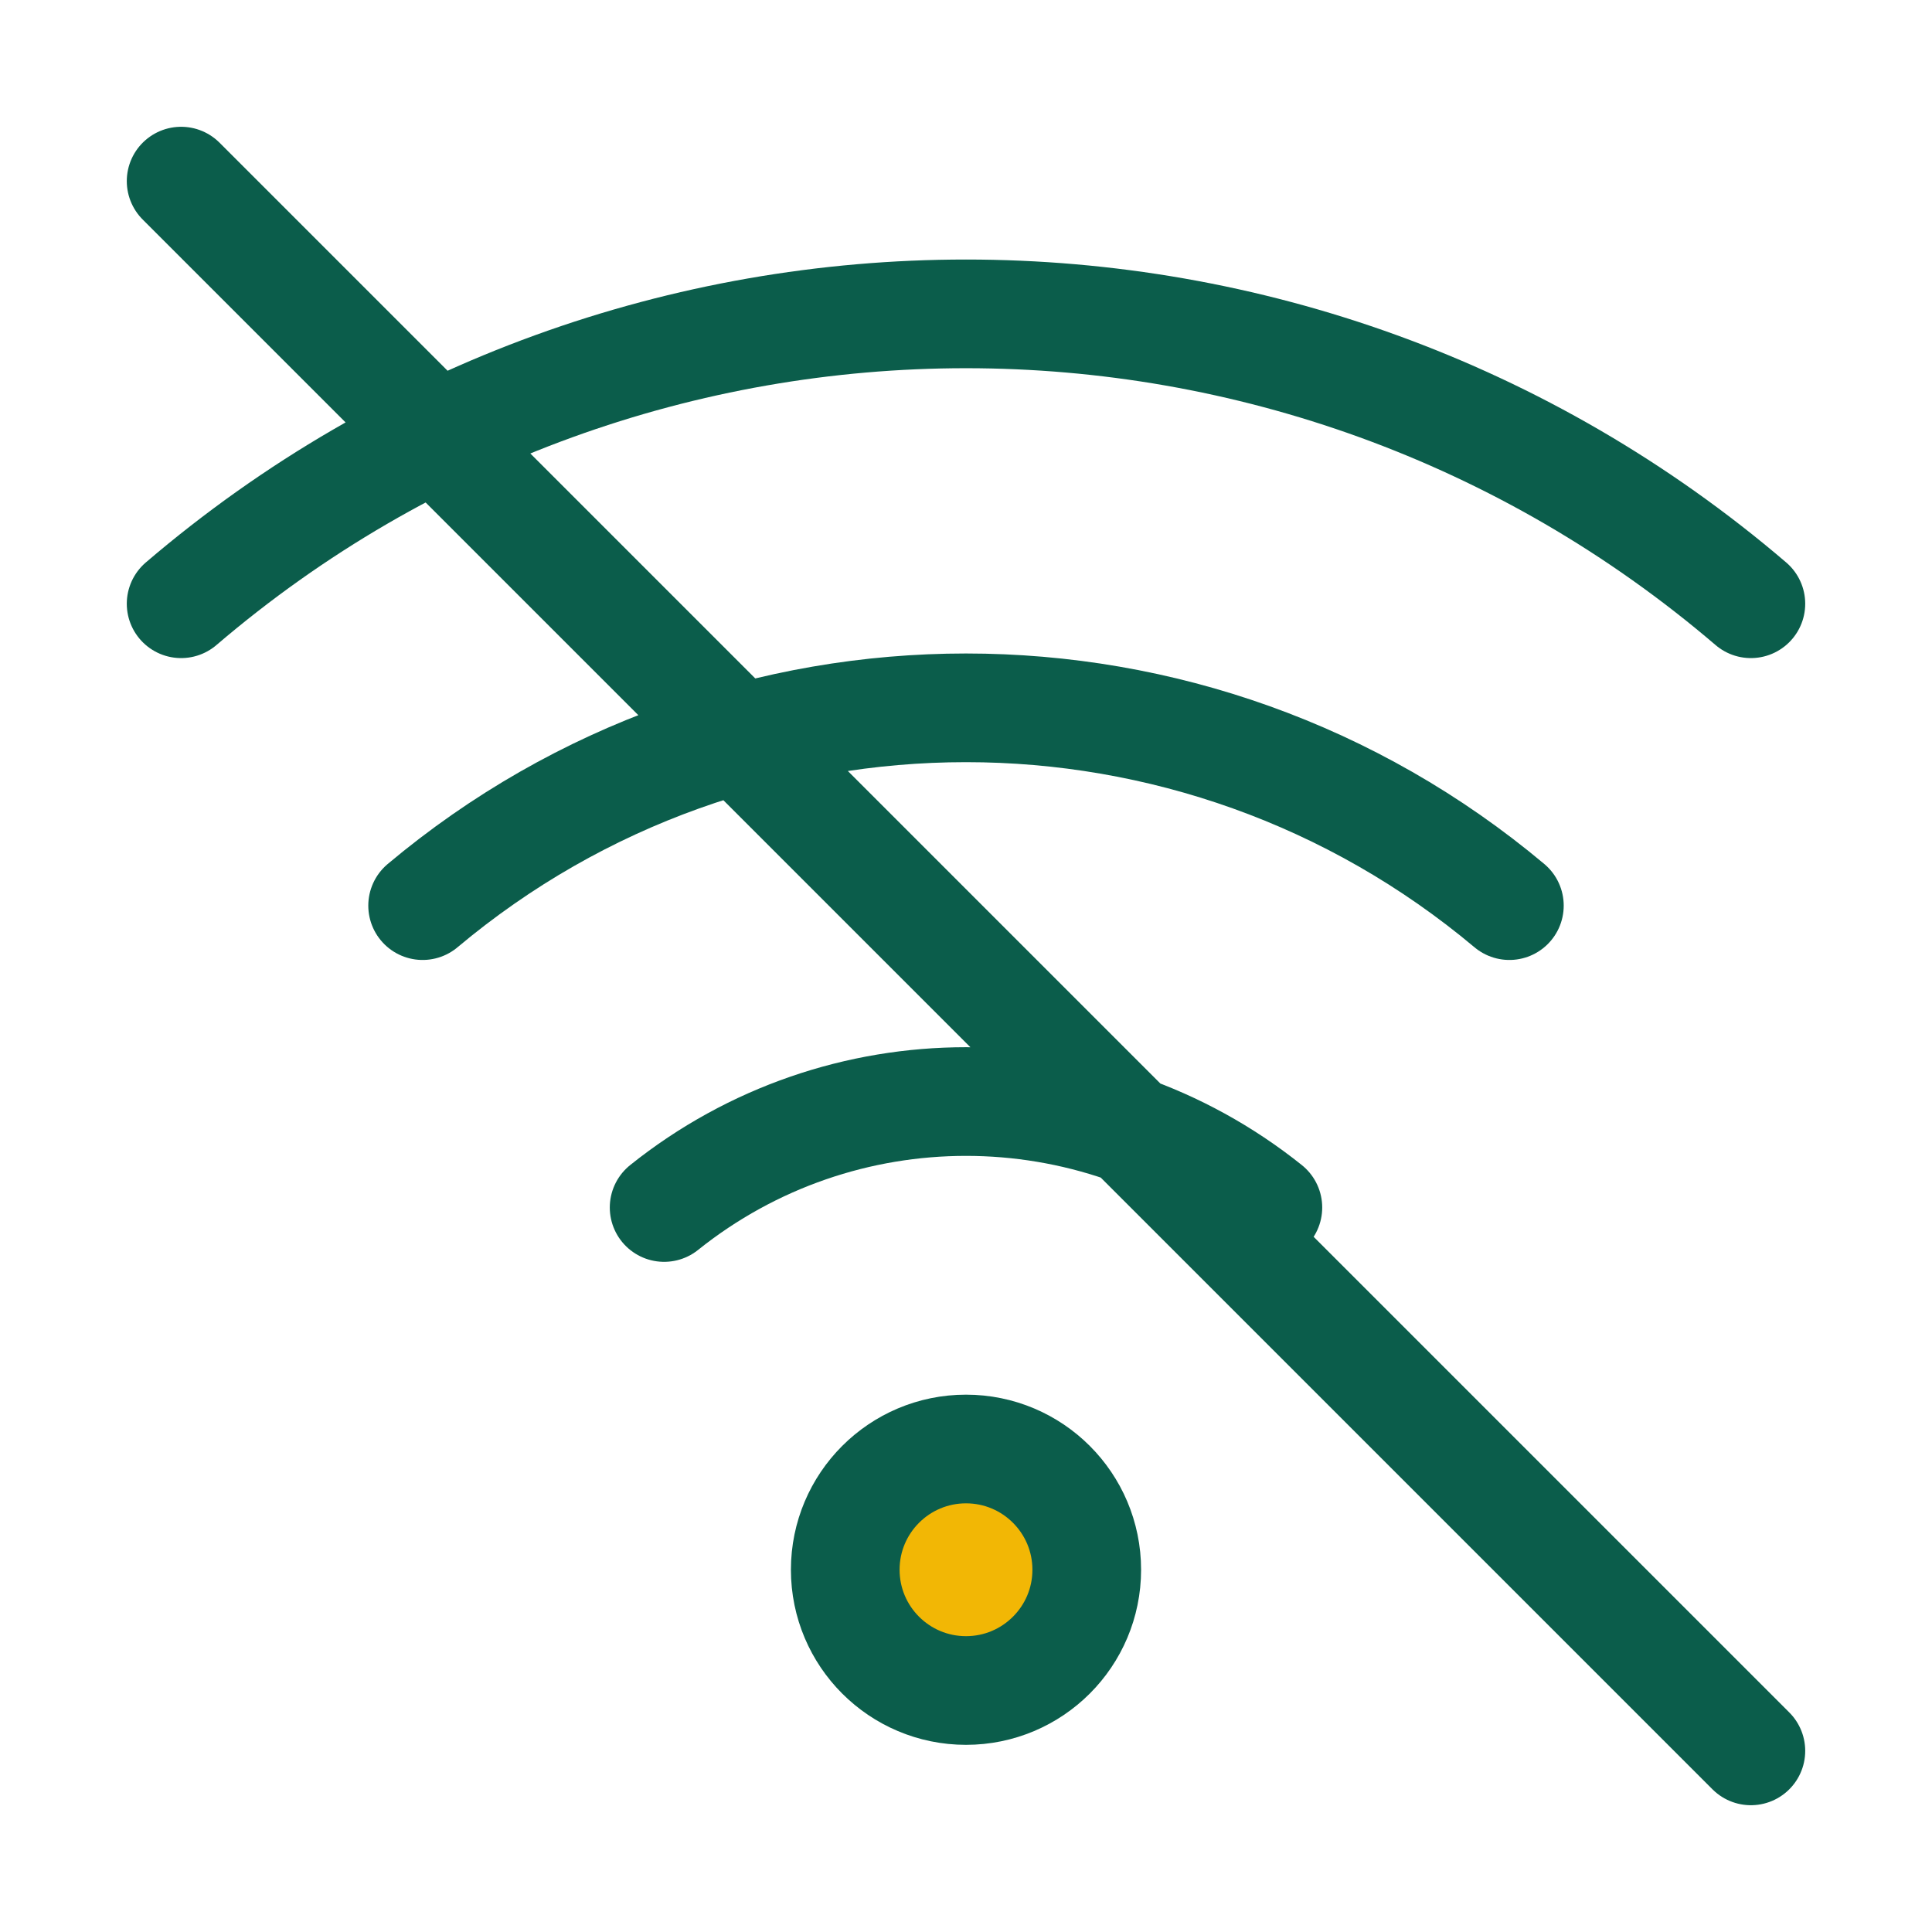
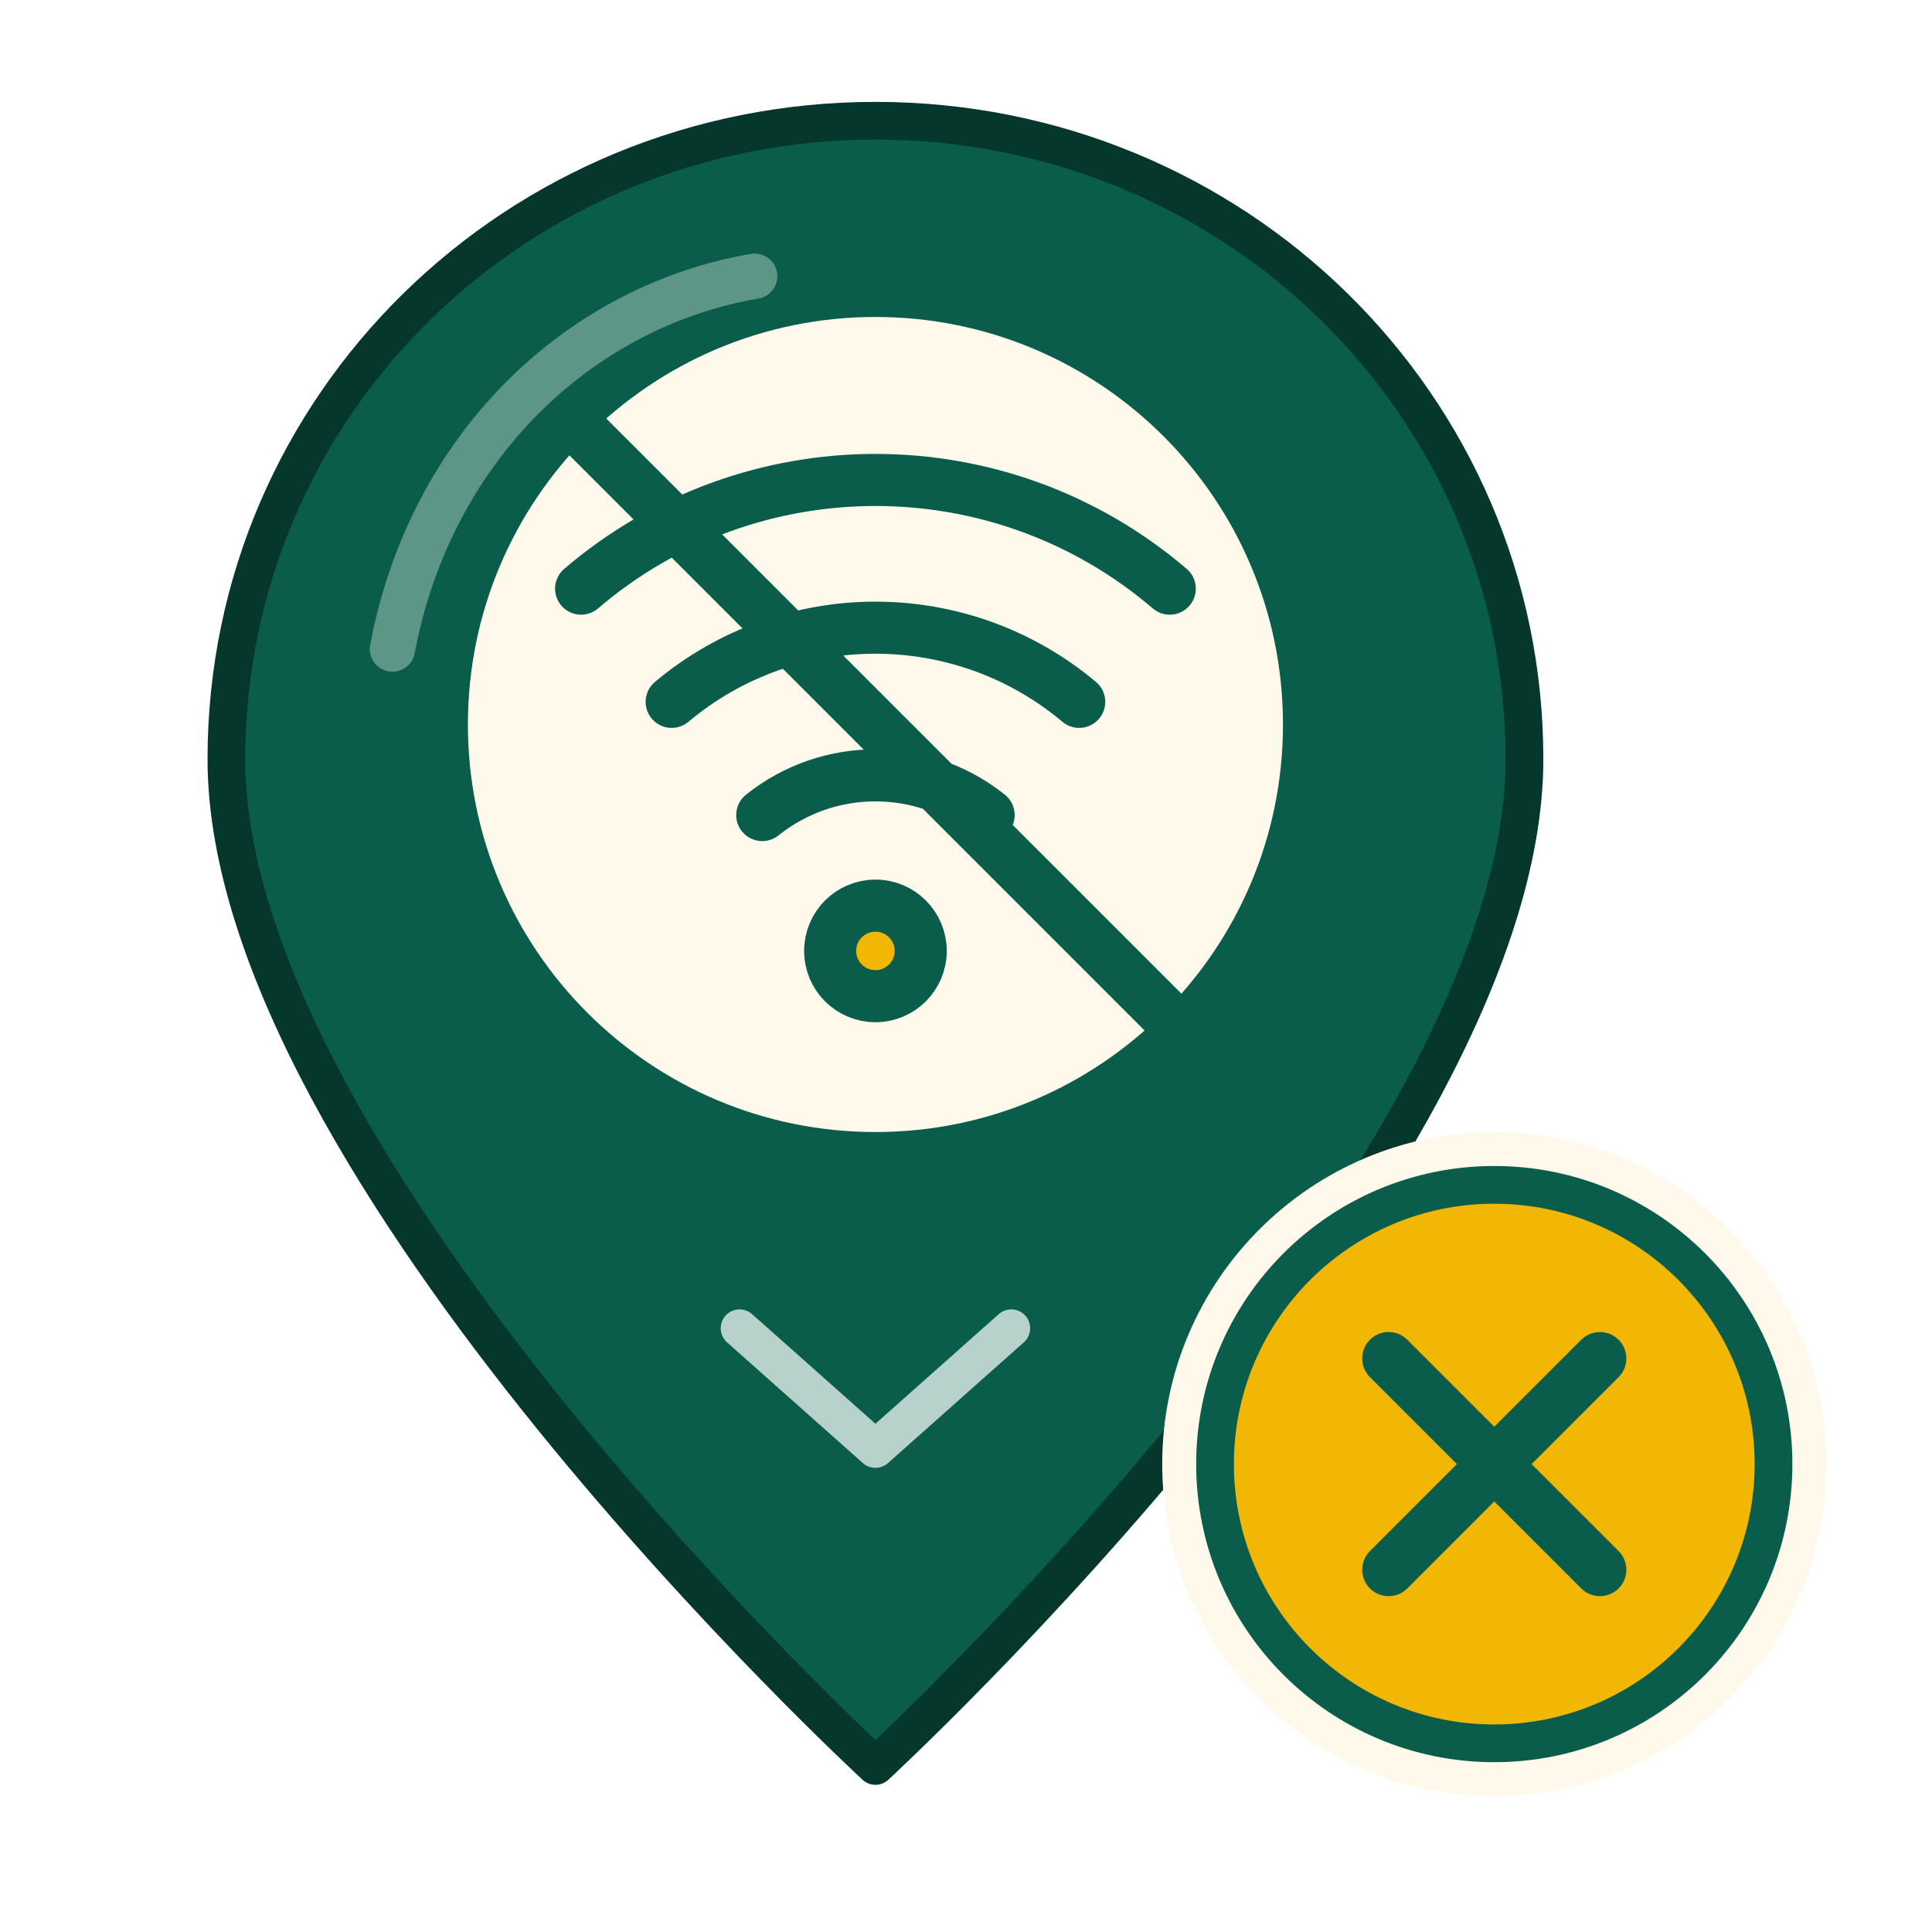
<svg xmlns="http://www.w3.org/2000/svg" width="32" height="32" viewBox="0 0 32 32" fill="none" color="#0B5D4B" stroke="currentColor" stroke-width="1.8" stroke-linecap="round" stroke-linejoin="round" role="img" aria-labelledby="title-koneksi-terputus-brand">
-   <path d="M3 10a20 20 0 0 1 26 0M7 15a14 14 0 0 1 18 0m-14 5a8 8 0 0 1 10 0M3 3l26 26" />
-   <circle cx="16" cy="26" r="2" fill="#F2B705" stroke="currentColor" />
+   <g transform="scale(.25)" stroke-linecap="round" stroke-linejoin="round" color="#0B5D4B">
+     <path d="M58 8C34.25 8 15 26.8 15 50.3C15 77.4 58 117 58 117S101 77.4 101 50.3C101 26.8 81.75 8 58 8Z" fill="#0B5D4B" stroke="#06372D" stroke-width="2.5" />
+     <path d="M26 43C28.5 29.7 38.3 20.3 50 18.3" stroke="#E2EFEA" stroke-opacity=".38" stroke-width="3" />
+     <circle cx="58" cy="48" r="27" fill="#FFF9EB" stroke="none" />
+     <g transform="translate(34 24) scale(1.5)" fill="none" stroke="currentColor" stroke-width="2.3">
+       <path d="M3 10a20 20 0 0 1 26 0M7 15a14 14 0 0 1 18 0m-14 5a8 8 0 0 1 10 0M3 3l26 26" />
+       <circle cx="16" cy="26" r="2" fill="#F2B705" stroke="currentColor" />
+     </g>
+     <path d="M49 88L58 96L67 88" stroke="#E2EFEA" stroke-opacity=".8" stroke-width="2.5" fill="none" />
+     <circle cx="99" cy="97" r="22" fill="#FFF9EB" stroke="none" />
+     <circle cx="99" cy="97" r="18.5" fill="#F2B705" stroke="currentColor" stroke-width="2.5" />
+     <path d="m92 90 14 14m0-14-14 14" fill="none" stroke="currentColor" stroke-width="3.5" />
+   </g>
</svg>
